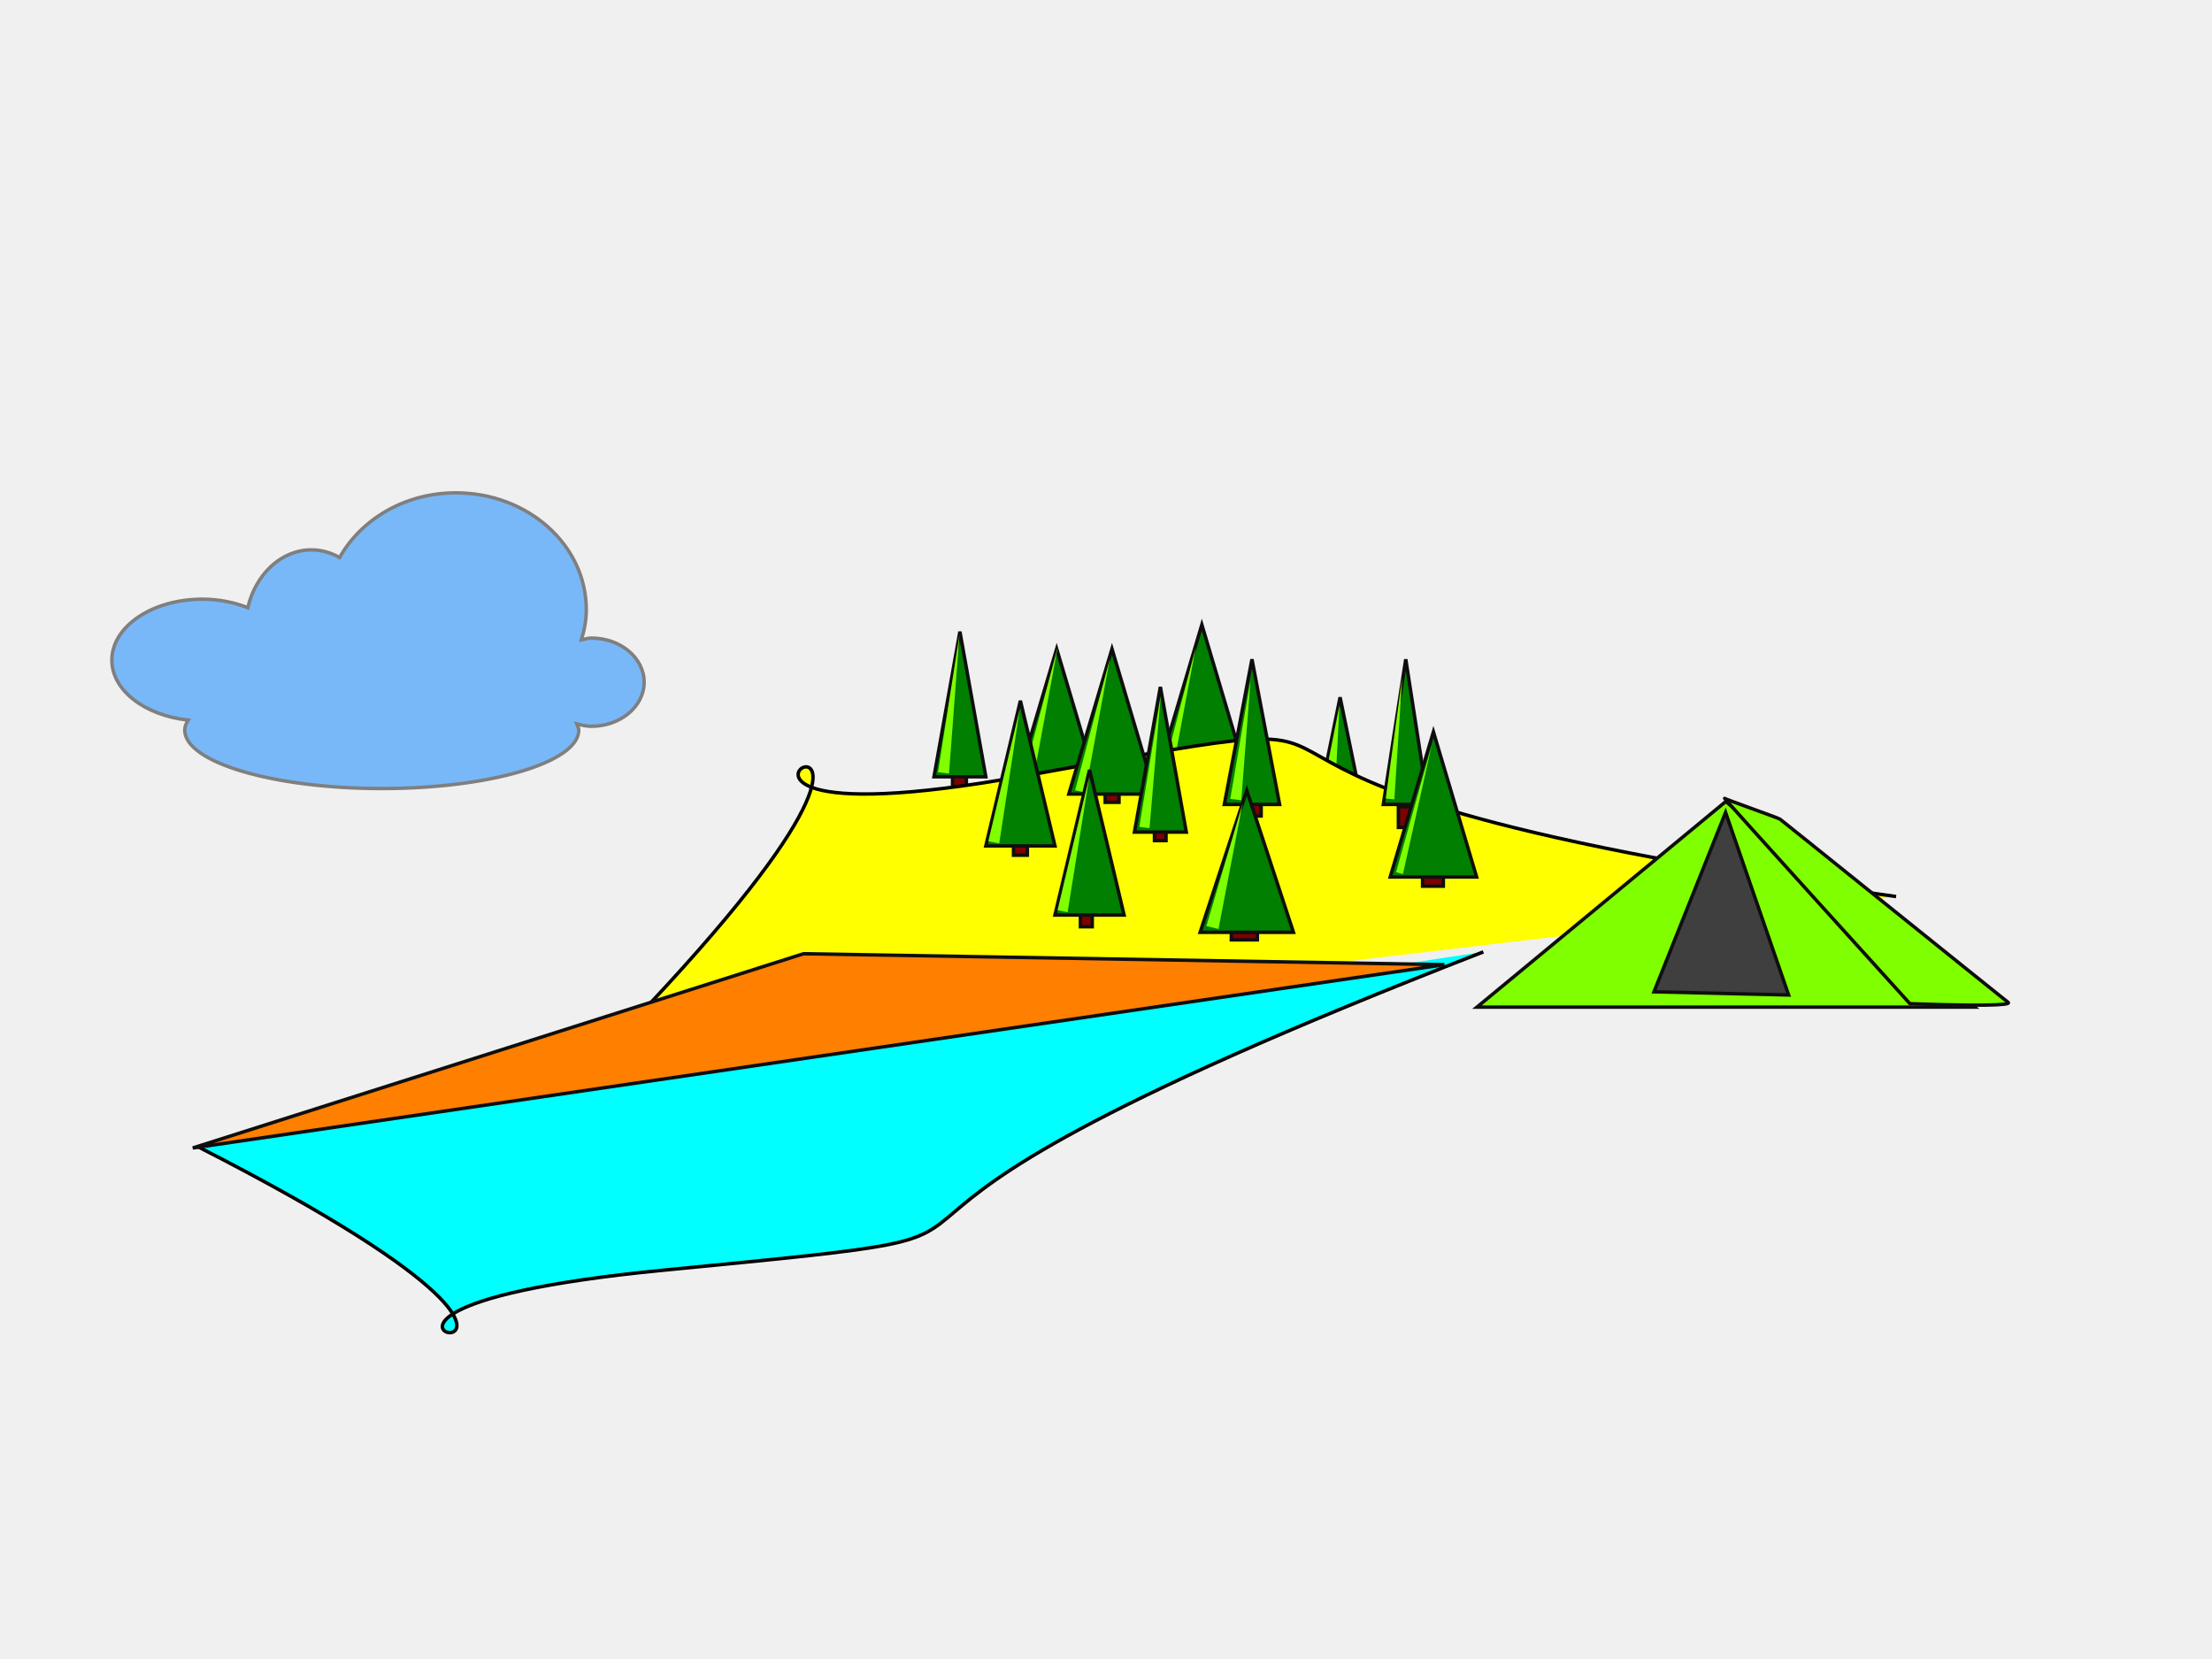
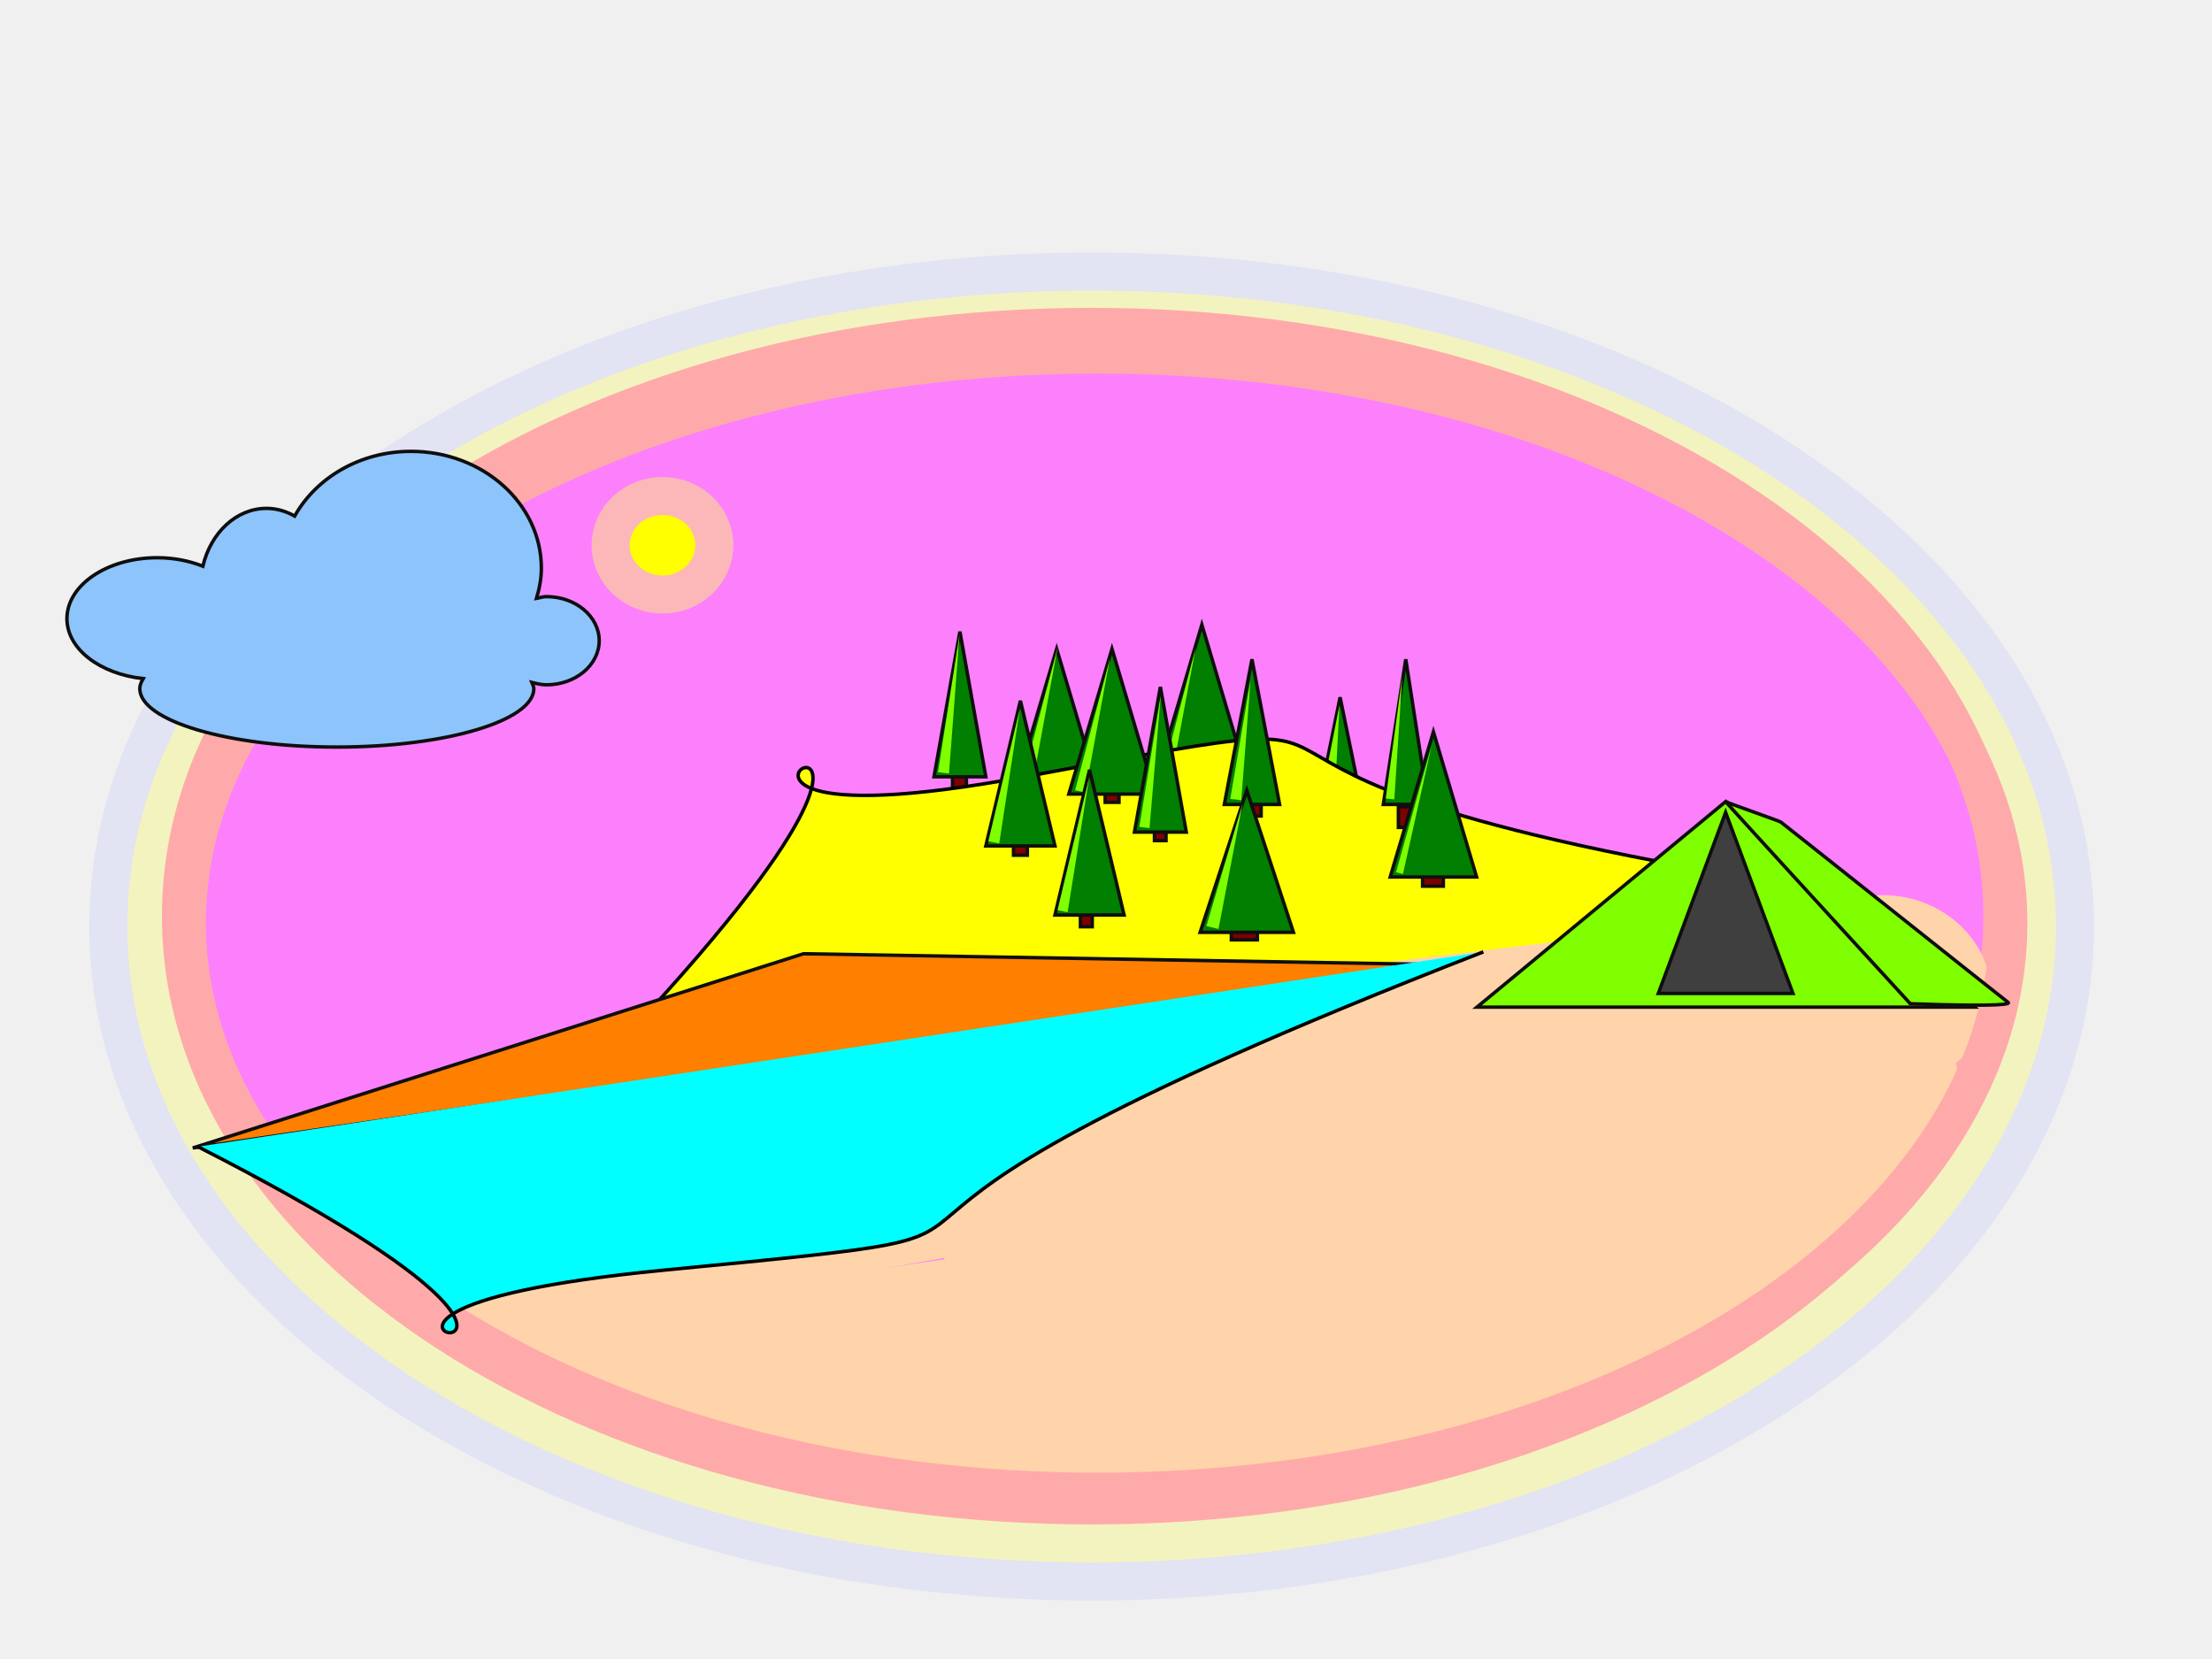
<svg xmlns="http://www.w3.org/2000/svg" width="640" height="480">
  <g stroke="null">
+     <ellipse fill="#ffff00" stroke-width="11" stroke-dasharray="null" stroke-linejoin="null" stroke-linecap="null" cx="315.844" cy="268.066" id="svg_44" rx="284.5" ry="189.5" stroke="#aaadff" opacity="0.2" />
+     <ellipse fill="#fc80fc" stroke-width="11" stroke-dasharray="null" stroke-linejoin="null" stroke-linecap="null" cx="315.844" cy="265.066" id="svg_43" rx="263.5" ry="170.5" stroke="#ffaaaa" />
+     <rect fill="#ffd4aa" stroke-width="0" stroke-dasharray="null" stroke-linejoin="null" stroke-linecap="null" x="143.234" y="286.273" width="398.91" height="65" id="svg_49" transform="rotate(-9.940592 342.6894,318.7735) " stroke="#0f0e0e" />
    <rect fill="#7f0000" stroke-width="null" stroke-dasharray="null" stroke-linejoin="null" stroke-linecap="null" x="275.6" y="224.4" width="4" height="5" id="svg_31" stroke="#0f0e0e" />
    <path fill="#007f00" stroke-width="null" stroke-dasharray="null" stroke-linejoin="null" stroke-linecap="null" d="m375.232,262.75l12.5,-61l12.5,61l-25,0z" id="svg_24" stroke="#0f0e0e" />
    <path fill="#007f00" stroke-width="null" stroke-dasharray="null" stroke-linejoin="null" stroke-linecap="null" d="m335.232,222.75l12.5,-42l12.5,42l-25,0z" id="svg_20" stroke="#0f0e0e" />
    <path fill="#007f00" stroke-width="null" stroke-dasharray="null" stroke-linejoin="null" stroke-linecap="null" d="m293.232,229.75l12.5,-42l12.5,42l-25,0z" id="svg_16" stroke="#0f0e0e" />
-     <path stroke="#0f0e0e" id="svg_12" transform="rotate(12.63643 341.6436,206.6261) " fill="#7fff00" stroke-width="0" stroke-dasharray="null" stroke-linejoin="null" stroke-linecap="null" d="m340.269,226.408l1.375,-39.563l1.375,39.563l-2.75,0l-0,0z" />
-     <path stroke="#0f0e0e" id="svg_39" transform="rotate(7.052005 386.3709,213.5755) " fill="#7fff00" stroke-width="0" stroke-dasharray="null" stroke-linejoin="null" stroke-linecap="null" d="m384.984,223.203l1.387,-19.254l1.387,19.254l-2.773,0l-0,0z" />
-     <path fill="#ffff00" d="m548.6,259.4c-251.675,-35 -108.29,-61 -251.675,-35c-143.384,26 13.035,-59 -121.325,79" id="svg_5" stroke="#000000" />
-     <path fill="#00ffff" d="m435.224,321.952c-252.516,30.197 -108.652,52.629 -252.516,30.197c-143.864,-22.432 13.079,50.903 -121.731,-68.159" id="svg_6" transform="rotate(-14.40873 248.1,322.6226) " stroke="#000000" />
-     <path fill="#ff7f00" stroke-width="null" stroke-dasharray="null" stroke-linejoin="null" stroke-linecap="null" d="m51.663,305.786l182.999,-30l182.999,30l-365.998,0l0,0z" id="svg_7" transform="rotate(-8.332299 234.6615,290.7864) " stroke="#0f0e0e" />
+     <path id="svg_12" transform="rotate(12.63643 341.6436,206.6261) " fill="#7fff00" stroke-width="0" stroke-dasharray="null" stroke-linejoin="null" stroke-linecap="null" d="m340.269,226.408l1.375,-39.563l1.375,39.563l-2.75,0l-0,0l0,0z" stroke="#0f0e0e" />
+     <path id="svg_39" transform="rotate(7.052005 386.3709,213.5755) " fill="#7fff00" stroke-width="0" stroke-dasharray="null" stroke-linejoin="null" stroke-linecap="null" d="m384.984,223.203l1.387,-19.254l1.387,19.254l-2.773,0l-0,0z" stroke="#0f0e0e" />
+     <path fill="#ffff00" d="m548.6,260.545c-251.675,-35.879 -108.29,-62.533 -251.675,-35.879c-143.384,26.653 13.035,-60.482 -121.325,80.985" id="svg_5" stroke="#000000" />
+     <ellipse fill="#ffd4aa" stroke-width="0" stroke-dasharray="null" stroke-linejoin="null" stroke-linecap="null" cx="174.091" cy="385.827" id="svg_55" rx="84.089" ry="20.435" transform="rotate(25.98764 174.0912,385.8273) " stroke="#0f0e0e" />
+     <ellipse fill="#ffd4aa" stroke-width="0" stroke-dasharray="null" stroke-linejoin="null" stroke-linecap="null" cx="546.521" cy="286.111" rx="26.872" ry="29.743" transform="rotate(-73.85461 546.5214,286.1108) " id="svg_60" stroke="#0f0e0e" />
    <path fill="#7fff00" stroke-width="null" stroke-dasharray="null" stroke-linejoin="null" stroke-linecap="null" d="m427.327,291.396l72,-59.5l72,59.5l-144,0z" id="svg_8" stroke="#0f0e0e" />
-     <path stroke="#0f0e0e" fill="#3f3f3f" stroke-width="null" stroke-dasharray="null" stroke-linejoin="null" stroke-linecap="null" d="m479.168,287.426l19.477,-52.369l19.477,52.369l-38.954,0z" id="svg_11" transform="rotate(1.355006 498.6447,261.2416) " />
+     <path fill="#3f3f3f" stroke-width="null" stroke-dasharray="null" stroke-linejoin="null" stroke-linecap="null" d="m479.801,287.426l19.477,-52.369l19.477,52.369l-38.954,0z" id="svg_11" transform="rotate(-0.001314205 499.2775,261.2416) " stroke="#0f0e0e" />
    <path fill="#007f00" stroke-width="null" stroke-dasharray="null" stroke-linejoin="null" stroke-linecap="null" d="m270.232,224.75l7.5,-42l7.5,42l-15,0l-0,0z" id="svg_13" stroke="#0f0e0e" />
    <rect fill="#7f0000" stroke-width="null" stroke-dasharray="null" stroke-linejoin="null" stroke-linecap="null" x="293.244" y="242.442" width="4" height="5" id="svg_32" stroke="#0f0e0e" />
-     <path stroke="#0f0e0e" id="svg_9" transform="rotate(12.63643 301.7114,206.4735) " fill="#7fff00" stroke-width="0" stroke-dasharray="null" stroke-linejoin="null" stroke-linecap="null" d="m300.221,226.255l1.491,-39.563l1.491,39.563l-2.982,0l-0,0z" />
+     <path id="svg_9" transform="rotate(12.63643 301.7114,206.4735) " fill="#7fff00" stroke-width="0" stroke-dasharray="null" stroke-linejoin="null" stroke-linecap="null" d="m300.221,226.255l1.491,-39.563l1.491,39.563l-2.982,0l-0,0l0,0z" stroke="#0f0e0e" />
    <path fill="#007f00" stroke-width="null" stroke-dasharray="null" stroke-linejoin="null" stroke-linecap="null" d="m285.232,244.75l10,-42l10,42l-20,0l-0,0z" id="svg_14" stroke="#0f0e0e" />
    <rect id="svg_4" fill="#7f0000" stroke-width="null" stroke-dasharray="null" stroke-linejoin="null" stroke-linecap="null" x="319.763" y="227.136" width="4" height="5" stroke="#0f0e0e" />
    <path fill="#007f00" stroke-width="null" stroke-dasharray="null" stroke-linejoin="null" stroke-linecap="null" d="m309.232,229.75l12.5,-42l12.5,42l-25,0z" id="svg_17" stroke="#0f0e0e" />
-     <rect stroke="#0f0e0e" fill="#7f0000" stroke-width="null" stroke-dasharray="null" stroke-linejoin="null" stroke-linecap="null" x="312.6" y="263.134" width="3.418" height="5" id="svg_33" />
-     <path stroke="#0f0e0e" id="svg_3" transform="rotate(12.63643 316.8395,209.6771) " fill="#7fff00" stroke-width="0" stroke-dasharray="null" stroke-linejoin="null" stroke-linecap="null" d="m315.349,229.459l1.491,-39.563l1.491,39.563l-2.982,0l-0,0z" />
+     <rect fill="#7f0000" stroke-width="null" stroke-dasharray="null" stroke-linejoin="null" stroke-linecap="null" x="312.6" y="263.134" width="3.418" height="5" id="svg_33" stroke="#0f0e0e" />
+     <path id="svg_3" transform="rotate(12.63643 316.8395,209.6771) " fill="#7fff00" stroke-width="0" stroke-dasharray="null" stroke-linejoin="null" stroke-linecap="null" d="m315.349,229.459l1.491,-39.563l1.491,39.563l-2.982,0l-0,0l-0,0z" stroke="#0f0e0e" />
    <path fill="#007f00" stroke-width="null" stroke-dasharray="null" stroke-linejoin="null" stroke-linecap="null" d="m305.232,264.75l10,-42l10,42l-20,0l-0,0z" id="svg_15" stroke="#0f0e0e" />
-     <rect stroke="#0f0e0e" fill="#7f0000" stroke-width="null" stroke-dasharray="null" stroke-linejoin="null" stroke-linecap="null" x="334.024" y="238.213" width="3.339" height="5" id="svg_34" />
+     <rect fill="#7f0000" stroke-width="null" stroke-dasharray="null" stroke-linejoin="null" stroke-linecap="null" x="334.024" y="238.213" width="3.339" height="5" id="svg_34" stroke="#0f0e0e" />
    <path fill="#007f00" stroke-width="null" stroke-dasharray="null" stroke-linejoin="null" stroke-linecap="null" d="m328.232,240.75l7.5,-42l7.5,42l-15,0z" id="svg_22" stroke="#0f0e0e" />
-     <rect stroke="#0f0e0e" id="svg_29" fill="#7f0000" stroke-width="null" stroke-dasharray="null" stroke-linejoin="null" stroke-linecap="null" x="359.89" y="231.094" width="5" height="5" />
+     <rect id="svg_29" fill="#7f0000" stroke-width="null" stroke-dasharray="null" stroke-linejoin="null" stroke-linecap="null" x="359.89" y="231.094" width="5" height="5" stroke="#0f0e0e" />
    <path fill="#007f00" stroke-width="null" stroke-dasharray="null" stroke-linejoin="null" stroke-linecap="null" d="m354.232,232.75l8,-42l8,42l-16,0z" id="svg_21" stroke="#0f0e0e" />
-     <path stroke="#0f0e0e" id="svg_28" transform="rotate(7.052005 359.6836,214.0561) " fill="#7fff00" stroke-width="0" stroke-dasharray="null" stroke-linejoin="null" stroke-linecap="null" d="m358.081,231.474l1.603,-34.835l1.603,34.835l-3.205,0l-0,0z" />
-     <rect stroke="#0f0e0e" id="svg_37" fill="#7f0000" stroke-width="null" stroke-dasharray="null" stroke-linejoin="null" stroke-linecap="null" x="356.264" y="266.931" width="7.531" height="5" />
-     <path stroke="#0f0e0e" fill="#007f00" stroke-width="null" stroke-dasharray="null" stroke-linejoin="null" stroke-linecap="null" d="m347.232,269.75l13.5,-41.051l13.5,41.051l-27,0z" id="svg_19" />
+     <path id="svg_28" transform="rotate(7.052005 359.6836,214.0561) " fill="#7fff00" stroke-width="0" stroke-dasharray="null" stroke-linejoin="null" stroke-linecap="null" d="m358.081,231.474l1.603,-34.835l1.603,34.835l-3.205,0l-0,0z" stroke="#0f0e0e" />
+     <rect id="svg_37" fill="#7f0000" stroke-width="null" stroke-dasharray="null" stroke-linejoin="null" stroke-linecap="null" x="356.264" y="266.931" width="7.531" height="5" stroke="#0f0e0e" />
+     <path fill="#007f00" stroke-width="null" stroke-dasharray="null" stroke-linejoin="null" stroke-linecap="null" d="m347.232,269.75l13.5,-41.051l13.5,41.051l-27,0z" id="svg_19" stroke="#0f0e0e" />
    <path fill="#007f00" stroke-width="null" stroke-dasharray="null" stroke-linejoin="null" stroke-linecap="null" d="m400.232,232.75l6.5,-42l6.5,42l-13,0l0,0z" id="svg_25" stroke="#0f0e0e" />
    <rect fill="#7f0000" stroke-width="null" stroke-dasharray="null" stroke-linejoin="null" stroke-linecap="null" x="404.6" y="233.4" width="5" height="6" id="svg_35" stroke="#0f0e0e" />
-     <path fill="#7fff00" stroke-width="null" stroke-dasharray="null" stroke-linejoin="null" stroke-linecap="null" d="m552.6,290.4c28,1 29,0 28.4,-0.4c-0.6,-0.4 -65.4,-52.6 -66,-53c-0.6,-0.4 -15.4,-5.6 -16,-6c-0.6,-0.4 53.6,59.4 53.6,59.4z" id="svg_30" stroke="#0f0e0e" />
    <rect fill="#7f0000" stroke-width="null" stroke-dasharray="null" stroke-linejoin="null" stroke-linecap="null" x="411.6" y="249.4" width="6" height="7" id="svg_36" stroke="#0f0e0e" />
    <path fill="#007f00" stroke-width="null" stroke-dasharray="null" stroke-linejoin="null" stroke-linecap="null" d="m402.232,253.75l12.5,-42l12.5,42l-25,0z" id="svg_23" stroke="#0f0e0e" />
-     <polygon fill="#ffffff" id="svg_10" />
-     <polygon fill="#ffffff" id="svg_18" />
-     <path id="svg_42" d="m131.912,142.594c-14.771,0 -27.449,7.66 -33.655,18.718c-2.479,-1.384 -5.212,-2.222 -8.13,-2.222c-8.823,0 -16.165,7.098 -18.435,16.733c-3.873,-1.531 -8.377,-2.458 -13.188,-2.458c-14.432,0 -26.139,7.896 -26.139,17.631c0,8.787 9.601,16.011 22.074,17.347c-0.559,0.948 -0.993,1.888 -0.993,2.883c0,9.32 25.535,16.922 57.006,16.922c31.47,0 57.006,-7.602 57.006,-16.922c0,-0.627 -0.389,-1.187 -0.614,-1.796c1.378,0.343 2.743,0.709 4.254,0.709c8.419,0 15.268,-5.72 15.268,-12.762c0,-7.042 -6.849,-12.762 -15.268,-12.762c-1.032,0 -1.909,0.356 -2.883,0.52c0.852,-2.816 1.418,-5.689 1.418,-8.745c0,-18.641 -16.874,-33.797 -37.72,-33.797l-0,-0l0,-0z" opacity="0.5" stroke-linecap="null" stroke-linejoin="null" stroke-dasharray="null" stroke-width="null" stroke="#0f0e0e" fill="#007fff" />
-     <path stroke="#0f0e0e" transform="rotate(6.597157 275.2961,203.647) " id="svg_1" fill="#7fff00" stroke-width="0" stroke-dasharray="null" stroke-linejoin="null" stroke-linecap="null" d="m273.694,223.753l1.602,-40.213l1.602,40.213l-3.205,0l0,0z" />
-     <path stroke="#0f0e0e" id="svg_2" transform="rotate(11.04101 291.321,224.3027) " fill="#7fff00" stroke-width="0" stroke-dasharray="null" stroke-linejoin="null" stroke-linecap="null" d="m289.716,244.084l1.605,-39.563l1.605,39.563l-3.21,0l-0,0z" />
-     <path stroke="#0f0e0e" id="svg_26" transform="rotate(7.052005 333.4789,220.3424) " fill="#7fff00" stroke-width="0" stroke-dasharray="null" stroke-linejoin="null" stroke-linecap="null" d="m331.994,239.566l1.485,-38.446l1.485,38.446l-2.97,0l-0,0z" />
-     <path stroke="#0f0e0e" id="svg_27" transform="rotate(11.24843 311.3081,244.1714) " fill="#7fff00" stroke-width="0" stroke-dasharray="null" stroke-linejoin="null" stroke-linecap="null" d="m309.819,264.022l1.489,-39.701l1.489,39.701l-2.978,0l-0,0z" />
-     <path stroke="#0f0e0e" id="svg_38" transform="rotate(13.6808 355.1595,250.4359) " fill="#7fff00" stroke-width="0" stroke-dasharray="null" stroke-linejoin="null" stroke-linecap="null" d="m353.36,268.883l1.8,-36.894l1.8,36.894l-3.599,0l-0,0z" />
-     <path stroke="#0f0e0e" id="svg_40" transform="rotate(5.722284 403.9425,213.6107) " fill="#7fff00" stroke-width="0" stroke-dasharray="null" stroke-linejoin="null" stroke-linecap="null" d="m402.695,231.244l1.248,-35.267l1.248,35.267l-2.496,0l-0,0z" />
-     <path stroke="#0f0e0e" id="svg_41" transform="rotate(14.1485 409.5721,234.1501) " fill="#7fff00" stroke-width="0" stroke-dasharray="null" stroke-linejoin="null" stroke-linecap="null" d="m408.539,253.203l1.033,-38.106l1.033,38.106l-2.065,0l-0,0z" />
+     <polygon fill="#ffffff" id="svg_10" stroke="null" />
+     <polygon fill="#ffffff" id="svg_18" stroke="null" />
+     <path transform="rotate(6.597157 275.2961,203.647) " id="svg_1" fill="#7fff00" stroke-width="0" stroke-dasharray="null" stroke-linejoin="null" stroke-linecap="null" d="m273.694,223.753l1.602,-40.213l1.602,40.213l-3.205,0l0,0l-0,0z" stroke="#0f0e0e" />
+     <path id="svg_2" transform="rotate(11.04101 291.321,224.3027) " fill="#7fff00" stroke-width="0" stroke-dasharray="null" stroke-linejoin="null" stroke-linecap="null" d="m289.716,244.084l1.605,-39.563l1.605,39.563l-3.21,0l-0,0z" stroke="#0f0e0e" />
+     <path id="svg_26" transform="rotate(7.052005 333.4789,220.3424) " fill="#7fff00" stroke-width="0" stroke-dasharray="null" stroke-linejoin="null" stroke-linecap="null" d="m331.994,239.566l1.485,-38.446l1.485,38.446l-2.97,0l-0,0l0,0z" stroke="#0f0e0e" />
+     <path id="svg_27" transform="rotate(11.24843 311.3081,244.1714) " fill="#7fff00" stroke-width="0" stroke-dasharray="null" stroke-linejoin="null" stroke-linecap="null" d="m309.819,264.022l1.489,-39.701l1.489,39.701l-2.978,0l-0,0z" stroke="#0f0e0e" />
+     <path id="svg_38" transform="rotate(13.6808 355.1595,250.4359) " fill="#7fff00" stroke-width="0" stroke-dasharray="null" stroke-linejoin="null" stroke-linecap="null" d="m353.36,268.883l1.8,-36.894l1.8,36.894l-3.599,0l-0,0z" stroke="#0f0e0e" />
+     <path id="svg_40" transform="rotate(5.722284 403.9425,213.6107) " fill="#7fff00" stroke-width="0" stroke-dasharray="null" stroke-linejoin="null" stroke-linecap="null" d="m402.695,231.244l1.248,-35.267l1.248,35.267l-2.496,0l-0,0l0,0z" stroke="#0f0e0e" />
+     <path id="svg_41" transform="rotate(14.1485 409.5721,234.1501) " fill="#7fff00" stroke-width="0" stroke-dasharray="null" stroke-linejoin="null" stroke-linecap="null" d="m408.539,253.203l1.033,-38.106l1.033,38.106l-2.065,0l-0,0z" stroke="#0f0e0e" />
+     <rect fill="#ffd4aa" stroke-width="0" stroke-dasharray="null" stroke-linejoin="null" stroke-linecap="null" x="276.661" y="342.523" width="196.267" height="65" transform="rotate(-9.940592 374.795,375.023) " id="svg_50" stroke="#0f0e0e" />
+     <rect fill="#ffd4aa" stroke-width="0" stroke-dasharray="null" stroke-linejoin="null" stroke-linecap="null" x="221.488" y="332.271" width="29.134" height="104.57" transform="rotate(81.59189 236.0554,384.5558) " id="svg_51" stroke="#0f0e0e" />
+     <rect fill="#ffd4aa" stroke-width="0" stroke-dasharray="null" stroke-linejoin="null" stroke-linecap="null" x="271.488" y="346.271" width="29.134" height="104.57" transform="rotate(81.59189 286.0554,398.5558) " stroke="#0f0e0e" id="svg_52" />
+     <rect fill="#ffd4aa" stroke-width="0" stroke-dasharray="null" stroke-linejoin="null" stroke-linecap="null" x="453.843" y="292.653" width="40.016" height="104.57" transform="rotate(81.59189 473.851,344.9382) " id="svg_53" stroke="#0f0e0e" />
+     <rect fill="#ffd4aa" stroke-width="0" stroke-dasharray="null" stroke-linejoin="null" stroke-linecap="null" x="430.843" y="311.653" width="40.016" height="104.57" transform="rotate(81.59189 450.851,363.9382) " stroke="#0f0e0e" id="svg_54" />
+     <ellipse fill="#ffd4aa" stroke-width="0" stroke-dasharray="null" stroke-linejoin="null" stroke-linecap="null" cx="340.283" cy="411.125" rx="102.556" ry="20.435" transform="rotate(-2.956231 340.2832,411.1249) " id="svg_57" stroke="#0f0e0e" />
+     <ellipse fill="#ffd4aa" stroke-width="0" stroke-dasharray="null" stroke-linejoin="null" stroke-linecap="null" cx="471.728" cy="377.553" rx="57.901" ry="20.435" transform="rotate(-24.53951 471.7281,377.5532) " id="svg_58" stroke="#0f0e0e" />
+     <ellipse fill="#ffd4aa" stroke-width="0" stroke-dasharray="null" stroke-linejoin="null" stroke-linecap="null" cx="520.478" cy="341.553" rx="57.901" ry="20.435" transform="rotate(-41.08355 520.4781,341.5532) " stroke="#0f0e0e" id="svg_59" />
+     <ellipse fill="none" stroke-width="11" stroke-dasharray="null" stroke-linejoin="null" stroke-linecap="null" cx="317.58" cy="267.087" rx="263.5" ry="164.5" id="svg_61" stroke="#ffaaaa" />
+     <path fill="#ff7f00" stroke-width="null" stroke-dasharray="null" stroke-linejoin="null" stroke-linecap="null" d="m51.663,305.786l182.999,-30l182.999,30l-365.998,0l0,0z" id="svg_7" transform="rotate(-8.332299 234.6615,290.7864) " stroke="#0f0e0e" />
+     <path fill="#00ffff" d="m435.224,321.952c-252.516,30.197 -108.652,52.629 -252.516,30.197c-143.864,-22.432 13.079,50.903 -121.731,-68.159" id="svg_6" transform="rotate(-14.40873 248.1,322.6226) " stroke="#000000" />
+     <path fill="#7fff00" stroke-width="null" stroke-dasharray="null" stroke-linejoin="null" stroke-linecap="null" d="m552.71,290.407c27.892,0.984 28.888,0 28.291,-0.394c-0.598,-0.394 -65.148,-51.766 -65.746,-52.159c-0.598,-0.394 -15.341,-5.511 -15.938,-5.905c-0.598,-0.394 53.393,58.458 53.393,58.458l0,-0z" id="svg_30" stroke="#0f0e0e" />
+     <ellipse fill="#ffff00" stroke="#fcb8b8" stroke-width="11" stroke-dasharray="null" stroke-linejoin="null" stroke-linecap="null" cx="191.675" cy="157.758" id="svg_62" rx="15" ry="14.25" />
+     <path id="svg_42" d="m118.912,130.594c-14.771,0 -27.449,7.66 -33.655,18.718c-2.479,-1.384 -5.212,-2.222 -8.13,-2.222c-8.823,0 -16.165,7.098 -18.435,16.733c-3.873,-1.531 -8.377,-2.458 -13.188,-2.458c-14.432,0 -26.139,7.896 -26.139,17.631c0,8.787 9.601,16.011 22.074,17.347c-0.559,0.948 -0.993,1.888 -0.993,2.883c0,9.32 25.535,16.922 57.006,16.922c31.47,0 57.006,-7.602 57.006,-16.922c0,-0.627 -0.389,-1.187 -0.614,-1.796c1.378,0.343 2.743,0.709 4.254,0.709c8.419,0 15.268,-5.72 15.268,-12.762c0,-7.042 -6.849,-12.762 -15.268,-12.762c-1.032,0 -1.909,0.356 -2.883,0.52c0.852,-2.816 1.418,-5.689 1.418,-8.745c0,-18.641 -16.874,-33.797 -37.72,-33.797l-0,-0l0,-0z" stroke-linecap="null" stroke-linejoin="null" stroke-dasharray="null" stroke-width="null" fill="#8dc4fc" stroke="#0f0e0e" />
  </g>
</svg>
